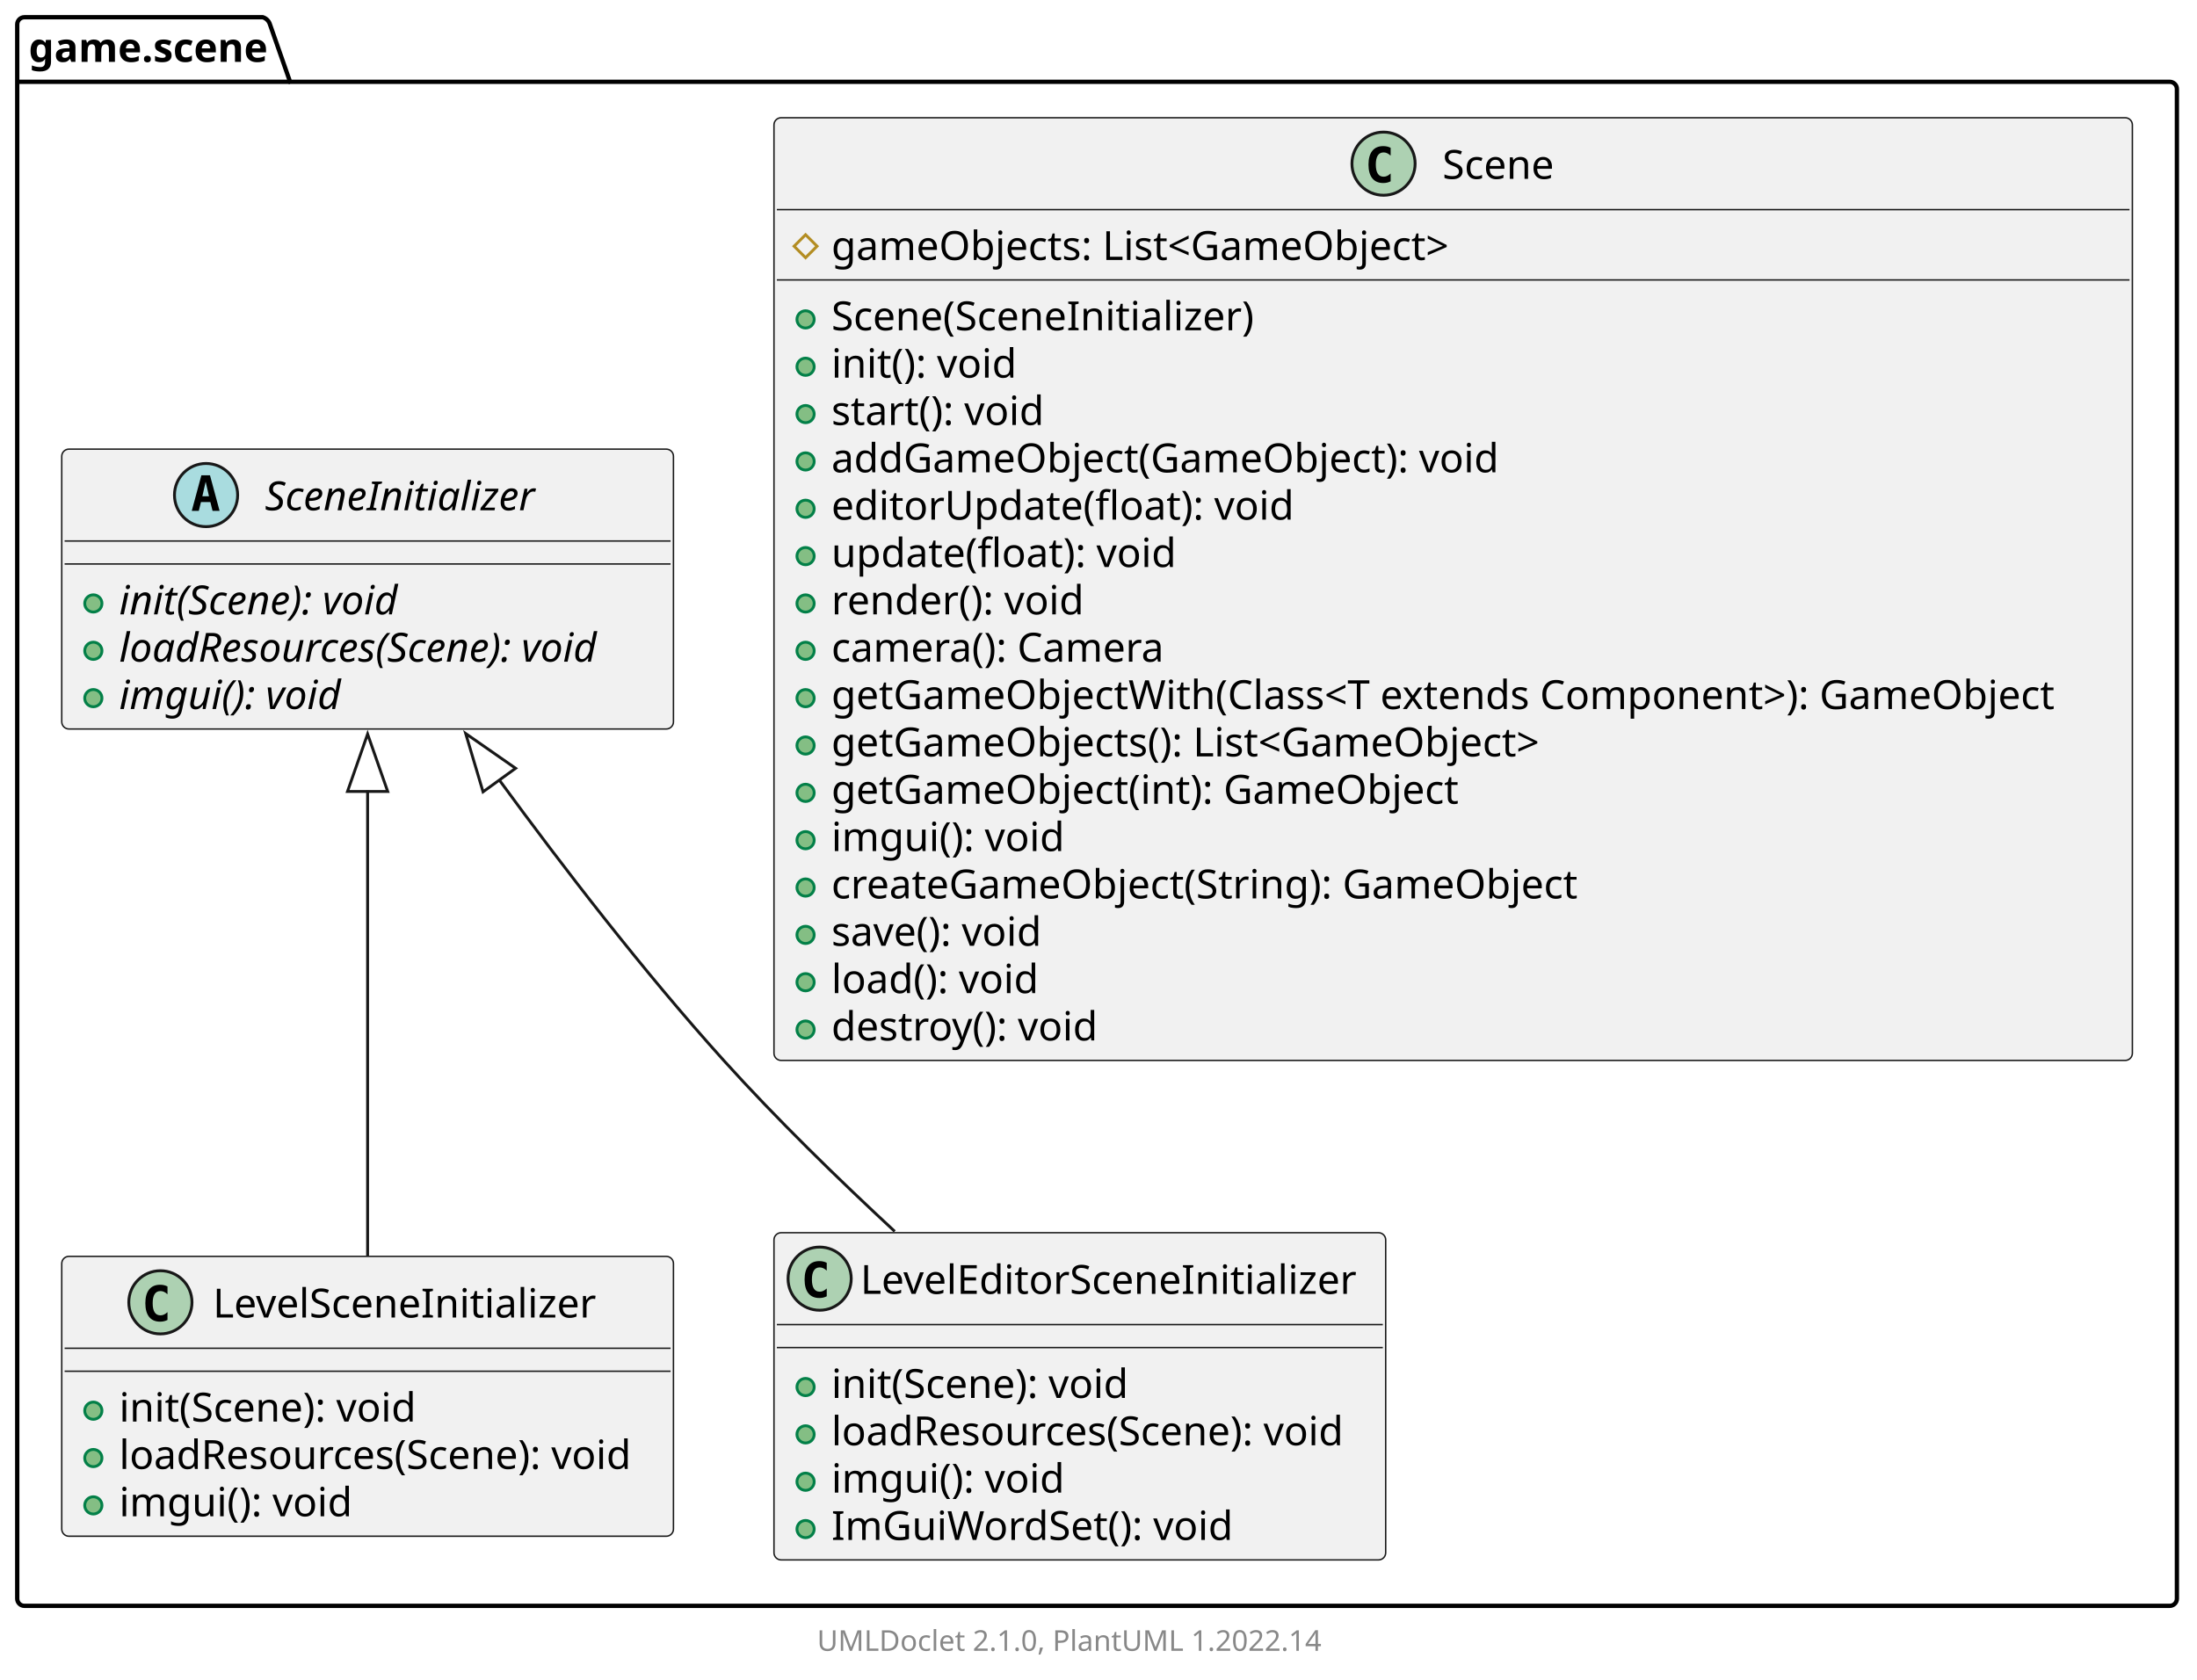
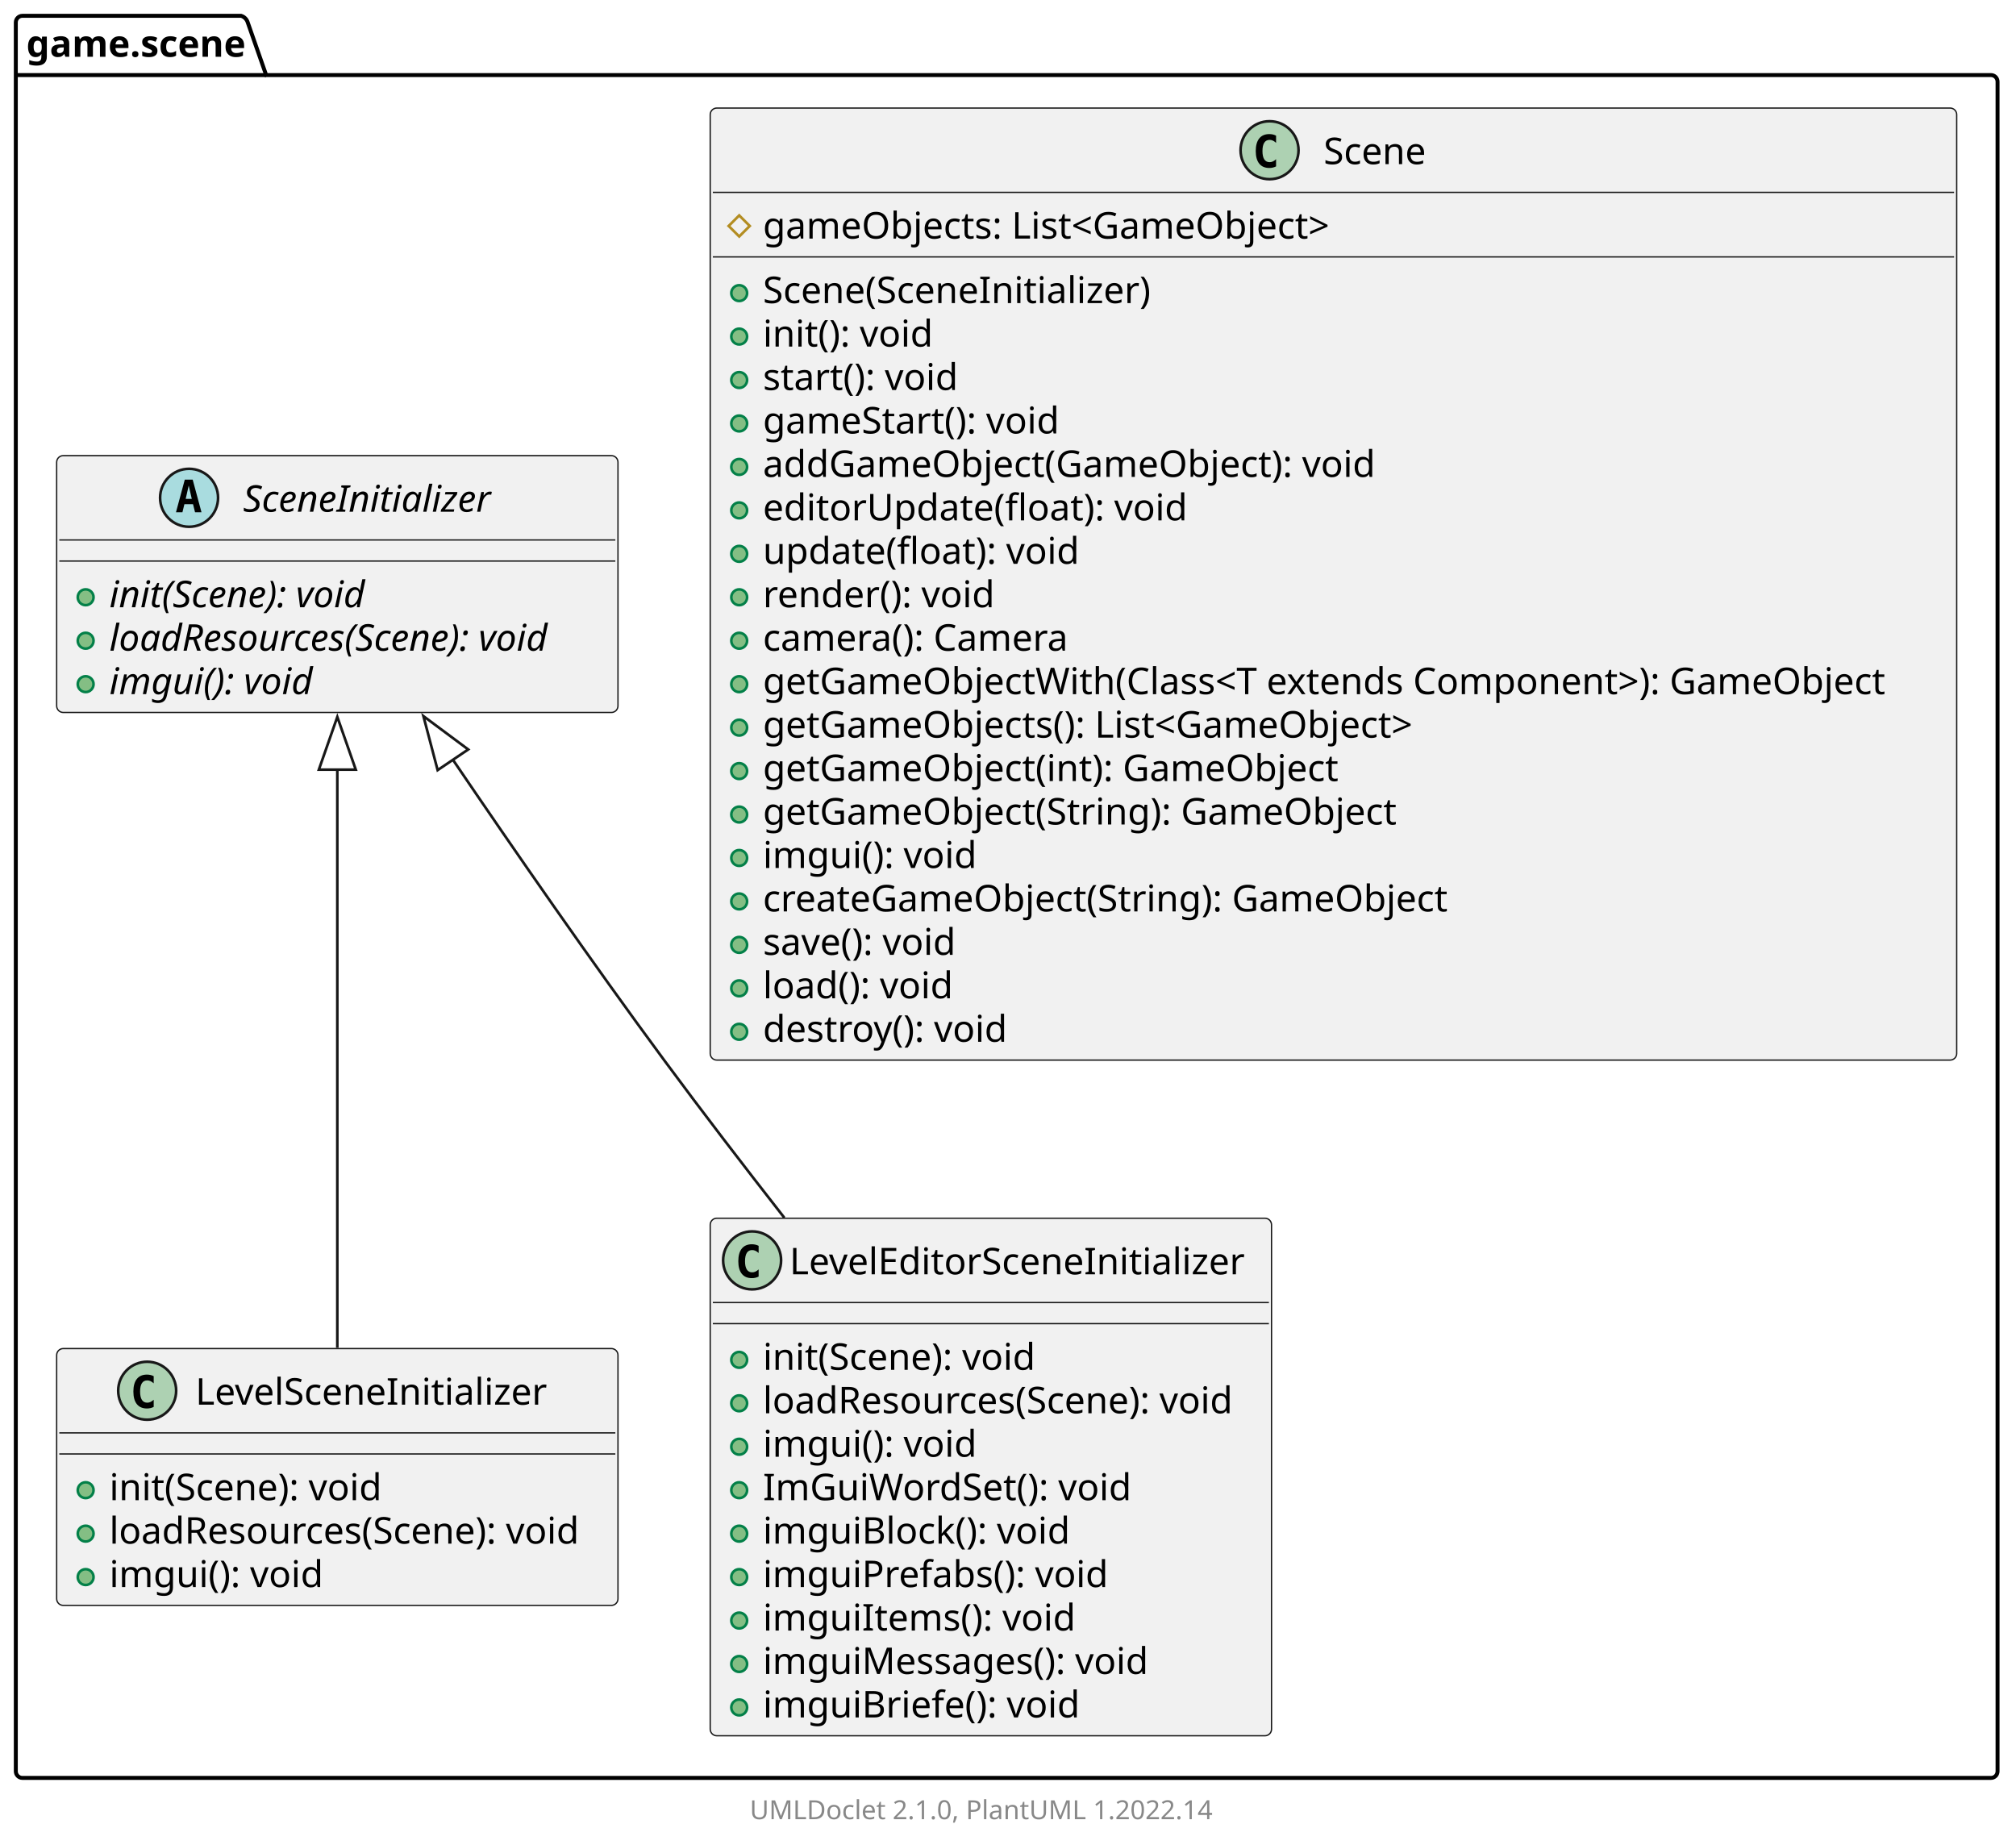
- <svg xmlns="http://www.w3.org/2000/svg" xmlns:xlink="http://www.w3.org/1999/xlink" contentStyleType="text/css" height="585px" preserveAspectRatio="none" style="width:765px;height:585px;background:#FFFFFF;" version="1.1" viewBox="0 0 765 585" width="765px" zoomAndPan="magnify">
+ <svg xmlns="http://www.w3.org/2000/svg" xmlns:xlink="http://www.w3.org/1999/xlink" contentStyleType="text/css" height="700px" preserveAspectRatio="none" style="width:765px;height:700px;background:#FFFFFF;" version="1.1" viewBox="0 0 765 700" width="765px" zoomAndPan="magnify">
  <defs />
  <g>
    <g id="cluster_game.scene">
-       <path d="M8.5,6 L91.5,6 A3.75,3.75 0 0 1 94,8.5 L101,28.488 L755.5,28.488 A2.5,2.5 0 0 1 758,30.988 L758,556.75 A2.5,2.5 0 0 1 755.5,559.25 L8.5,559.25 A2.5,2.5 0 0 1 6,556.75 L6,8.5 A2.5,2.5 0 0 1 8.5,6 " fill="none" style="stroke:#000000;stroke-width:1.5;" />
+       <path d="M8.5,6 L91.5,6 A3.75,3.75 0 0 1 94,8.5 L101,28.488 L755.5,28.488 A2.5,2.5 0 0 1 758,30.988 L758,672.17 A2.5,2.5 0 0 1 755.5,674.67 L8.5,674.67 A2.5,2.5 0 0 1 6,672.17 L6,8.5 A2.5,2.5 0 0 1 8.5,6 " fill="none" style="stroke:#000000;stroke-width:1.5;" />
      <line style="stroke:#000000;stroke-width:1.5;" x1="6" x2="101" y1="28.488" y2="28.488" />
      <text fill="#000000" font-family="sans-serif" font-size="14" font-weight="bold" lengthAdjust="spacing" textLength="82" x="10" y="21.535">game.scene</text>
    </g>
    <a href="LevelSceneInitializer.html" target="_top" title="LevelSceneInitializer.html" xlink:actuate="onRequest" xlink:href="LevelSceneInitializer.html" xlink:show="new" xlink:title="LevelSceneInitializer.html" xlink:type="simple">
      <g id="elem_game.scene.LevelSceneInitializer">
-         <rect codeLine="3" fill="#F1F1F1" height="97.465" id="game.scene.LevelSceneInitializer" rx="2.5" ry="2.5" style="stroke:#181818;stroke-width:0.5;" width="213" x="21.5" y="437.54" />
-         <ellipse cx="55.85" cy="453.54" fill="#ADD1B2" rx="11" ry="11" style="stroke:#181818;stroke-width:1.0;" />
-         <path d="M58.323,459.683 Q57.742,459.982 57.103,460.131 Q56.464,460.281 55.758,460.281 Q53.251,460.281 51.931,458.629 Q50.612,456.977 50.612,453.856 Q50.612,450.726 51.931,449.075 Q53.251,447.423 55.758,447.423 Q56.464,447.423 57.111,447.572 Q57.759,447.722 58.323,448.021 L58.323,450.743 Q57.692,450.162 57.099,449.892 Q56.505,449.623 55.874,449.623 Q54.53,449.623 53.845,450.689 Q53.16,451.756 53.16,453.856 Q53.16,455.948 53.845,457.014 Q54.53,458.081 55.874,458.081 Q56.505,458.081 57.099,457.811 Q57.692,457.541 58.323,456.96 Z " fill="#000000" />
-         <text fill="#000000" font-family="sans-serif" font-size="14" lengthAdjust="spacing" textLength="138" x="74.15" y="458.831">LevelSceneInitializer</text>
-         <line style="stroke:#181818;stroke-width:0.5;" x1="22.5" x2="233.5" y1="469.54" y2="469.54" />
-         <line style="stroke:#181818;stroke-width:0.5;" x1="22.5" x2="233.5" y1="477.54" y2="477.54" />
-         <ellipse cx="32.5" cy="491.284" fill="#84BE84" rx="3" ry="3" style="stroke:#038048;stroke-width:1.0;" />
-         <text fill="#000000" font-family="sans-serif" font-size="14" lengthAdjust="spacing" textLength="109" x="41.5" y="495.075">init(Scene): void</text>
-         <ellipse cx="32.5" cy="507.772" fill="#84BE84" rx="3" ry="3" style="stroke:#038048;stroke-width:1.0;" />
-         <text fill="#000000" font-family="sans-serif" font-size="14" lengthAdjust="spacing" textLength="187" x="41.5" y="511.563">loadResources(Scene): void</text>
-         <ellipse cx="32.5" cy="524.261" fill="#84BE84" rx="3" ry="3" style="stroke:#038048;stroke-width:1.0;" />
-         <text fill="#000000" font-family="sans-serif" font-size="14" lengthAdjust="spacing" textLength="86" x="41.5" y="528.052">imgui(): void</text>
+         <rect codeLine="3" fill="#F1F1F1" height="97.465" id="game.scene.LevelSceneInitializer" rx="2.5" ry="2.5" style="stroke:#181818;stroke-width:0.5;" width="213" x="21.5" y="511.74" />
+         <ellipse cx="55.85" cy="527.74" fill="#ADD1B2" rx="11" ry="11" style="stroke:#181818;stroke-width:1.0;" />
+         <path d="M58.323,533.883 Q57.742,534.182 57.103,534.331 Q56.464,534.481 55.758,534.481 Q53.251,534.481 51.931,532.829 Q50.612,531.177 50.612,528.056 Q50.612,524.927 51.931,523.275 Q53.251,521.623 55.758,521.623 Q56.464,521.623 57.111,521.772 Q57.759,521.922 58.323,522.221 L58.323,524.943 Q57.692,524.362 57.099,524.092 Q56.505,523.822 55.874,523.822 Q54.53,523.822 53.845,524.889 Q53.16,525.956 53.16,528.056 Q53.16,530.148 53.845,531.214 Q54.53,532.281 55.874,532.281 Q56.505,532.281 57.099,532.011 Q57.692,531.741 58.323,531.16 Z " fill="#000000" />
+         <text fill="#000000" font-family="sans-serif" font-size="14" lengthAdjust="spacing" textLength="138" x="74.15" y="533.031">LevelSceneInitializer</text>
+         <line style="stroke:#181818;stroke-width:0.5;" x1="22.5" x2="233.5" y1="543.74" y2="543.74" />
+         <line style="stroke:#181818;stroke-width:0.5;" x1="22.5" x2="233.5" y1="551.74" y2="551.74" />
+         <ellipse cx="32.5" cy="565.484" fill="#84BE84" rx="3" ry="3" style="stroke:#038048;stroke-width:1.0;" />
+         <text fill="#000000" font-family="sans-serif" font-size="14" lengthAdjust="spacing" textLength="109" x="41.5" y="569.275">init(Scene): void</text>
+         <ellipse cx="32.5" cy="581.972" fill="#84BE84" rx="3" ry="3" style="stroke:#038048;stroke-width:1.0;" />
+         <text fill="#000000" font-family="sans-serif" font-size="14" lengthAdjust="spacing" textLength="187" x="41.5" y="585.763">loadResources(Scene): void</text>
+         <ellipse cx="32.5" cy="598.461" fill="#84BE84" rx="3" ry="3" style="stroke:#038048;stroke-width:1.0;" />
+         <text fill="#000000" font-family="sans-serif" font-size="14" lengthAdjust="spacing" textLength="86" x="41.5" y="602.252">imgui(): void</text>
      </g>
    </a>
    <a href="LevelEditorSceneInitializer.html" target="_top" title="LevelEditorSceneInitializer.html" xlink:actuate="onRequest" xlink:href="LevelEditorSceneInitializer.html" xlink:show="new" xlink:title="LevelEditorSceneInitializer.html" xlink:type="simple">
      <g id="elem_game.scene.LevelEditorSceneInitializer">
-         <rect codeLine="9" fill="#F1F1F1" height="113.953" id="game.scene.LevelEditorSceneInitializer" rx="2.5" ry="2.5" style="stroke:#181818;stroke-width:0.5;" width="213" x="269.5" y="429.3" />
-         <ellipse cx="285.4" cy="445.3" fill="#ADD1B2" rx="11" ry="11" style="stroke:#181818;stroke-width:1.0;" />
-         <path d="M287.873,451.443 Q287.292,451.742 286.653,451.891 Q286.014,452.041 285.308,452.041 Q282.801,452.041 281.481,450.389 Q280.162,448.737 280.162,445.616 Q280.162,442.486 281.481,440.835 Q282.801,439.183 285.308,439.183 Q286.014,439.183 286.661,439.332 Q287.309,439.482 287.873,439.781 L287.873,442.503 Q287.242,441.922 286.649,441.652 Q286.055,441.382 285.424,441.382 Q284.08,441.382 283.395,442.449 Q282.71,443.516 282.71,445.616 Q282.71,447.708 283.395,448.774 Q284.08,449.841 285.424,449.841 Q286.055,449.841 286.649,449.571 Q287.242,449.301 287.873,448.72 Z " fill="#000000" />
-         <text fill="#000000" font-family="sans-serif" font-size="14" lengthAdjust="spacing" textLength="179" x="299.6" y="450.591">LevelEditorSceneInitializer</text>
-         <line style="stroke:#181818;stroke-width:0.5;" x1="270.5" x2="481.5" y1="461.3" y2="461.3" />
-         <line style="stroke:#181818;stroke-width:0.5;" x1="270.5" x2="481.5" y1="469.3" y2="469.3" />
-         <ellipse cx="280.5" cy="483.044" fill="#84BE84" rx="3" ry="3" style="stroke:#038048;stroke-width:1.0;" />
-         <text fill="#000000" font-family="sans-serif" font-size="14" lengthAdjust="spacing" textLength="109" x="289.5" y="486.835">init(Scene): void</text>
-         <ellipse cx="280.5" cy="499.532" fill="#84BE84" rx="3" ry="3" style="stroke:#038048;stroke-width:1.0;" />
-         <text fill="#000000" font-family="sans-serif" font-size="14" lengthAdjust="spacing" textLength="187" x="289.5" y="503.323">loadResources(Scene): void</text>
-         <ellipse cx="280.5" cy="516.021" fill="#84BE84" rx="3" ry="3" style="stroke:#038048;stroke-width:1.0;" />
-         <text fill="#000000" font-family="sans-serif" font-size="14" lengthAdjust="spacing" textLength="86" x="289.5" y="519.812">imgui(): void</text>
-         <ellipse cx="280.5" cy="532.509" fill="#84BE84" rx="3" ry="3" style="stroke:#038048;stroke-width:1.0;" />
-         <text fill="#000000" font-family="sans-serif" font-size="14" lengthAdjust="spacing" textLength="144" x="289.5" y="536.3">ImGuiWordSet(): void</text>
+         <rect codeLine="9" fill="#F1F1F1" height="196.394" id="game.scene.LevelEditorSceneInitializer" rx="2.5" ry="2.5" style="stroke:#181818;stroke-width:0.5;" width="213" x="269.5" y="462.28" />
+         <ellipse cx="285.4" cy="478.28" fill="#ADD1B2" rx="11" ry="11" style="stroke:#181818;stroke-width:1.0;" />
+         <path d="M287.873,484.423 Q287.292,484.722 286.653,484.871 Q286.014,485.021 285.308,485.021 Q282.801,485.021 281.481,483.369 Q280.162,481.717 280.162,478.596 Q280.162,475.466 281.481,473.815 Q282.801,472.163 285.308,472.163 Q286.014,472.163 286.661,472.312 Q287.309,472.462 287.873,472.76 L287.873,475.483 Q287.242,474.902 286.649,474.632 Q286.055,474.363 285.424,474.363 Q284.08,474.363 283.395,475.429 Q282.71,476.496 282.71,478.596 Q282.71,480.688 283.395,481.754 Q284.08,482.821 285.424,482.821 Q286.055,482.821 286.649,482.551 Q287.242,482.281 287.873,481.7 Z " fill="#000000" />
+         <text fill="#000000" font-family="sans-serif" font-size="14" lengthAdjust="spacing" textLength="179" x="299.6" y="483.571">LevelEditorSceneInitializer</text>
+         <line style="stroke:#181818;stroke-width:0.5;" x1="270.5" x2="481.5" y1="494.28" y2="494.28" />
+         <line style="stroke:#181818;stroke-width:0.5;" x1="270.5" x2="481.5" y1="502.28" y2="502.28" />
+         <ellipse cx="280.5" cy="516.024" fill="#84BE84" rx="3" ry="3" style="stroke:#038048;stroke-width:1.0;" />
+         <text fill="#000000" font-family="sans-serif" font-size="14" lengthAdjust="spacing" textLength="109" x="289.5" y="519.815">init(Scene): void</text>
+         <ellipse cx="280.5" cy="532.512" fill="#84BE84" rx="3" ry="3" style="stroke:#038048;stroke-width:1.0;" />
+         <text fill="#000000" font-family="sans-serif" font-size="14" lengthAdjust="spacing" textLength="187" x="289.5" y="536.303">loadResources(Scene): void</text>
+         <ellipse cx="280.5" cy="549.001" fill="#84BE84" rx="3" ry="3" style="stroke:#038048;stroke-width:1.0;" />
+         <text fill="#000000" font-family="sans-serif" font-size="14" lengthAdjust="spacing" textLength="86" x="289.5" y="552.792">imgui(): void</text>
+         <ellipse cx="280.5" cy="565.489" fill="#84BE84" rx="3" ry="3" style="stroke:#038048;stroke-width:1.0;" />
+         <text fill="#000000" font-family="sans-serif" font-size="14" lengthAdjust="spacing" textLength="144" x="289.5" y="569.28">ImGuiWordSet(): void</text>
+         <ellipse cx="280.5" cy="581.977" fill="#84BE84" rx="3" ry="3" style="stroke:#038048;stroke-width:1.0;" />
+         <text fill="#000000" font-family="sans-serif" font-size="14" lengthAdjust="spacing" textLength="122" x="289.5" y="585.768">imguiBlock(): void</text>
+         <ellipse cx="280.5" cy="598.466" fill="#84BE84" rx="3" ry="3" style="stroke:#038048;stroke-width:1.0;" />
+         <text fill="#000000" font-family="sans-serif" font-size="14" lengthAdjust="spacing" textLength="137" x="289.5" y="602.257">imguiPrefabs(): void</text>
+         <ellipse cx="280.5" cy="614.954" fill="#84BE84" rx="3" ry="3" style="stroke:#038048;stroke-width:1.0;" />
+         <text fill="#000000" font-family="sans-serif" font-size="14" lengthAdjust="spacing" textLength="123" x="289.5" y="618.745">imguiItems(): void</text>
+         <ellipse cx="280.5" cy="631.442" fill="#84BE84" rx="3" ry="3" style="stroke:#038048;stroke-width:1.0;" />
+         <text fill="#000000" font-family="sans-serif" font-size="14" lengthAdjust="spacing" textLength="152" x="289.5" y="635.233">imguiMessages(): void</text>
+         <ellipse cx="280.5" cy="647.93" fill="#84BE84" rx="3" ry="3" style="stroke:#038048;stroke-width:1.0;" />
+         <text fill="#000000" font-family="sans-serif" font-size="14" lengthAdjust="spacing" textLength="125" x="289.5" y="651.721">imguiBriefe(): void</text>
      </g>
    </a>
    <a href="Scene.html" target="_top" title="Scene.html" xlink:actuate="onRequest" xlink:href="Scene.html" xlink:show="new" xlink:title="Scene.html" xlink:type="simple">
      <g id="elem_game.scene.Scene">
-         <rect codeLine="16" fill="#F1F1F1" height="328.301" id="game.scene.Scene" rx="2.5" ry="2.5" style="stroke:#181818;stroke-width:0.5;" width="473" x="269.5" y="41" />
+         <rect codeLine="21" fill="#F1F1F1" height="361.277" id="game.scene.Scene" rx="2.5" ry="2.5" style="stroke:#181818;stroke-width:0.5;" width="473" x="269.5" y="41" />
        <ellipse cx="481.75" cy="57" fill="#ADD1B2" rx="11" ry="11" style="stroke:#181818;stroke-width:1.0;" />
        <path d="M484.223,63.143 Q483.642,63.442 483.003,63.591 Q482.364,63.741 481.658,63.741 Q479.151,63.741 477.832,62.089 Q476.512,60.437 476.512,57.316 Q476.512,54.187 477.832,52.535 Q479.151,50.883 481.658,50.883 Q482.364,50.883 483.011,51.032 Q483.659,51.182 484.223,51.48 L484.223,54.203 Q483.592,53.622 482.999,53.352 Q482.405,53.083 481.774,53.083 Q480.43,53.083 479.745,54.149 Q479.06,55.216 479.06,57.316 Q479.06,59.408 479.745,60.474 Q480.43,61.541 481.774,61.541 Q482.405,61.541 482.999,61.271 Q483.592,61.002 484.223,60.42 Z " fill="#000000" />
        <text fill="#000000" font-family="sans-serif" font-size="14" lengthAdjust="spacing" textLength="40" x="502.25" y="62.291">Scene</text>
        <line style="stroke:#181818;stroke-width:0.5;" x1="270.5" x2="741.5" y1="73" y2="73" />
        <polygon fill="none" points="280.5,81.744,284.5,85.744,280.5,89.744,276.5,85.744" style="stroke:#B38D22;stroke-width:1.0;" />
        <text fill="#000000" font-family="sans-serif" font-size="14" lengthAdjust="spacing" textLength="225" x="289.5" y="90.535">gameObjects: List&lt;GameObject&gt;</text>
        <line style="stroke:#181818;stroke-width:0.5;" x1="270.5" x2="741.5" y1="97.488" y2="97.488" />
        <ellipse cx="280.5" cy="111.232" fill="#84BE84" rx="3" ry="3" style="stroke:#038048;stroke-width:1.0;" />
        <text fill="#000000" font-family="sans-serif" font-size="14" lengthAdjust="spacing" textLength="154" x="289.5" y="115.023">Scene(SceneInitializer)</text>
        <ellipse cx="280.5" cy="127.721" fill="#84BE84" rx="3" ry="3" style="stroke:#038048;stroke-width:1.0;" />
        <text fill="#000000" font-family="sans-serif" font-size="14" lengthAdjust="spacing" textLength="69" x="289.5" y="131.512">init(): void</text>
        <ellipse cx="280.5" cy="144.209" fill="#84BE84" rx="3" ry="3" style="stroke:#038048;stroke-width:1.0;" />
        <text fill="#000000" font-family="sans-serif" font-size="14" lengthAdjust="spacing" textLength="78" x="289.5" y="148">start(): void</text>
        <ellipse cx="280.5" cy="160.697" fill="#84BE84" rx="3" ry="3" style="stroke:#038048;stroke-width:1.0;" />
-         <text fill="#000000" font-family="sans-serif" font-size="14" lengthAdjust="spacing" textLength="239" x="289.5" y="164.488">addGameObject(GameObject): void</text>
+         <text fill="#000000" font-family="sans-serif" font-size="14" lengthAdjust="spacing" textLength="117" x="289.5" y="164.488">gameStart(): void</text>
        <ellipse cx="280.5" cy="177.185" fill="#84BE84" rx="3" ry="3" style="stroke:#038048;stroke-width:1.0;" />
-         <text fill="#000000" font-family="sans-serif" font-size="14" lengthAdjust="spacing" textLength="168" x="289.5" y="180.977">editorUpdate(float): void</text>
+         <text fill="#000000" font-family="sans-serif" font-size="14" lengthAdjust="spacing" textLength="239" x="289.5" y="180.977">addGameObject(GameObject): void</text>
        <ellipse cx="280.5" cy="193.674" fill="#84BE84" rx="3" ry="3" style="stroke:#038048;stroke-width:1.0;" />
-         <text fill="#000000" font-family="sans-serif" font-size="14" lengthAdjust="spacing" textLength="126" x="289.5" y="197.465">update(float): void</text>
+         <text fill="#000000" font-family="sans-serif" font-size="14" lengthAdjust="spacing" textLength="168" x="289.5" y="197.465">editorUpdate(float): void</text>
        <ellipse cx="280.5" cy="210.162" fill="#84BE84" rx="3" ry="3" style="stroke:#038048;stroke-width:1.0;" />
-         <text fill="#000000" font-family="sans-serif" font-size="14" lengthAdjust="spacing" textLength="93" x="289.5" y="213.953">render(): void</text>
+         <text fill="#000000" font-family="sans-serif" font-size="14" lengthAdjust="spacing" textLength="126" x="289.5" y="213.953">update(float): void</text>
        <ellipse cx="280.5" cy="226.65" fill="#84BE84" rx="3" ry="3" style="stroke:#038048;stroke-width:1.0;" />
-         <text fill="#000000" font-family="sans-serif" font-size="14" lengthAdjust="spacing" textLength="121" x="289.5" y="230.441">camera(): Camera</text>
+         <text fill="#000000" font-family="sans-serif" font-size="14" lengthAdjust="spacing" textLength="93" x="289.5" y="230.441">render(): void</text>
        <ellipse cx="280.5" cy="243.139" fill="#84BE84" rx="3" ry="3" style="stroke:#038048;stroke-width:1.0;" />
-         <text fill="#000000" font-family="sans-serif" font-size="14" lengthAdjust="spacing" textLength="447" x="289.5" y="246.93">getGameObjectWith(Class&lt;T extends Component&gt;): GameObject</text>
+         <text fill="#000000" font-family="sans-serif" font-size="14" lengthAdjust="spacing" textLength="121" x="289.5" y="246.93">camera(): Camera</text>
        <ellipse cx="280.5" cy="259.627" fill="#84BE84" rx="3" ry="3" style="stroke:#038048;stroke-width:1.0;" />
-         <text fill="#000000" font-family="sans-serif" font-size="14" lengthAdjust="spacing" textLength="258" x="289.5" y="263.418">getGameObjects(): List&lt;GameObject&gt;</text>
+         <text fill="#000000" font-family="sans-serif" font-size="14" lengthAdjust="spacing" textLength="447" x="289.5" y="263.418">getGameObjectWith(Class&lt;T extends Component&gt;): GameObject</text>
        <ellipse cx="280.5" cy="276.115" fill="#84BE84" rx="3" ry="3" style="stroke:#038048;stroke-width:1.0;" />
-         <text fill="#000000" font-family="sans-serif" font-size="14" lengthAdjust="spacing" textLength="224" x="289.5" y="279.906">getGameObject(int): GameObject</text>
+         <text fill="#000000" font-family="sans-serif" font-size="14" lengthAdjust="spacing" textLength="258" x="289.5" y="279.906">getGameObjects(): List&lt;GameObject&gt;</text>
        <ellipse cx="280.5" cy="292.603" fill="#84BE84" rx="3" ry="3" style="stroke:#038048;stroke-width:1.0;" />
-         <text fill="#000000" font-family="sans-serif" font-size="14" lengthAdjust="spacing" textLength="86" x="289.5" y="296.394">imgui(): void</text>
+         <text fill="#000000" font-family="sans-serif" font-size="14" lengthAdjust="spacing" textLength="224" x="289.5" y="296.394">getGameObject(int): GameObject</text>
        <ellipse cx="280.5" cy="309.092" fill="#84BE84" rx="3" ry="3" style="stroke:#038048;stroke-width:1.0;" />
-         <text fill="#000000" font-family="sans-serif" font-size="14" lengthAdjust="spacing" textLength="267" x="289.5" y="312.883">createGameObject(String): GameObject</text>
+         <text fill="#000000" font-family="sans-serif" font-size="14" lengthAdjust="spacing" textLength="247" x="289.5" y="312.883">getGameObject(String): GameObject</text>
        <ellipse cx="280.5" cy="325.58" fill="#84BE84" rx="3" ry="3" style="stroke:#038048;stroke-width:1.0;" />
-         <text fill="#000000" font-family="sans-serif" font-size="14" lengthAdjust="spacing" textLength="77" x="289.5" y="329.371">save(): void</text>
+         <text fill="#000000" font-family="sans-serif" font-size="14" lengthAdjust="spacing" textLength="86" x="289.5" y="329.371">imgui(): void</text>
        <ellipse cx="280.5" cy="342.068" fill="#84BE84" rx="3" ry="3" style="stroke:#038048;stroke-width:1.0;" />
-         <text fill="#000000" font-family="sans-serif" font-size="14" lengthAdjust="spacing" textLength="77" x="289.5" y="345.859">load(): void</text>
+         <text fill="#000000" font-family="sans-serif" font-size="14" lengthAdjust="spacing" textLength="267" x="289.5" y="345.859">createGameObject(String): GameObject</text>
        <ellipse cx="280.5" cy="358.557" fill="#84BE84" rx="3" ry="3" style="stroke:#038048;stroke-width:1.0;" />
-         <text fill="#000000" font-family="sans-serif" font-size="14" lengthAdjust="spacing" textLength="98" x="289.5" y="362.348">destroy(): void</text>
+         <text fill="#000000" font-family="sans-serif" font-size="14" lengthAdjust="spacing" textLength="77" x="289.5" y="362.348">save(): void</text>
+         <ellipse cx="280.5" cy="375.045" fill="#84BE84" rx="3" ry="3" style="stroke:#038048;stroke-width:1.0;" />
+         <text fill="#000000" font-family="sans-serif" font-size="14" lengthAdjust="spacing" textLength="77" x="289.5" y="378.836">load(): void</text>
+         <ellipse cx="280.5" cy="391.533" fill="#84BE84" rx="3" ry="3" style="stroke:#038048;stroke-width:1.0;" />
+         <text fill="#000000" font-family="sans-serif" font-size="14" lengthAdjust="spacing" textLength="98" x="289.5" y="395.324">destroy(): void</text>
      </g>
    </a>
    <a href="SceneInitializer.html" target="_top" title="SceneInitializer.html" xlink:actuate="onRequest" xlink:href="SceneInitializer.html" xlink:show="new" xlink:title="SceneInitializer.html" xlink:type="simple">
      <g id="elem_game.scene.SceneInitializer">
-         <rect codeLine="36" fill="#F1F1F1" height="97.465" id="game.scene.SceneInitializer" rx="2.5" ry="2.5" style="stroke:#181818;stroke-width:0.5;" width="213" x="21.5" y="156.41" />
-         <ellipse cx="71.75" cy="172.41" fill="#A9DCDF" rx="11" ry="11" style="stroke:#181818;stroke-width:1.0;" />
-         <path d="M71.613,167.758 L70.46,172.83 L72.775,172.83 Z M70.119,165.517 L73.116,165.517 L76.461,177.91 L74.012,177.91 L73.249,174.847 L69.97,174.847 L69.223,177.91 L66.774,177.91 Z " fill="#000000" />
-         <text fill="#000000" font-family="sans-serif" font-size="14" font-style="italic" lengthAdjust="spacing" textLength="104" x="92.25" y="177.701">SceneInitializer</text>
-         <line style="stroke:#181818;stroke-width:0.5;" x1="22.5" x2="233.5" y1="188.41" y2="188.41" />
-         <line style="stroke:#181818;stroke-width:0.5;" x1="22.5" x2="233.5" y1="196.41" y2="196.41" />
-         <ellipse cx="32.5" cy="210.154" fill="#84BE84" rx="3" ry="3" style="stroke:#038048;stroke-width:1.0;" />
-         <text fill="#000000" font-family="sans-serif" font-size="14" font-style="italic" lengthAdjust="spacing" textLength="109" x="41.5" y="213.945">init(Scene): void</text>
-         <ellipse cx="32.5" cy="226.642" fill="#84BE84" rx="3" ry="3" style="stroke:#038048;stroke-width:1.0;" />
-         <text fill="#000000" font-family="sans-serif" font-size="14" font-style="italic" lengthAdjust="spacing" textLength="187" x="41.5" y="230.433">loadResources(Scene): void</text>
-         <ellipse cx="32.5" cy="243.131" fill="#84BE84" rx="3" ry="3" style="stroke:#038048;stroke-width:1.0;" />
-         <text fill="#000000" font-family="sans-serif" font-size="14" font-style="italic" lengthAdjust="spacing" textLength="86" x="41.5" y="246.922">imgui(): void</text>
+         <rect codeLine="43" fill="#F1F1F1" height="97.465" id="game.scene.SceneInitializer" rx="2.5" ry="2.5" style="stroke:#181818;stroke-width:0.5;" width="213" x="21.5" y="172.9" />
+         <ellipse cx="71.75" cy="188.9" fill="#A9DCDF" rx="11" ry="11" style="stroke:#181818;stroke-width:1.0;" />
+         <path d="M71.613,184.248 L70.46,189.32 L72.775,189.32 Z M70.119,182.007 L73.116,182.007 L76.461,194.4 L74.012,194.4 L73.249,191.337 L69.97,191.337 L69.223,194.4 L66.774,194.4 Z " fill="#000000" />
+         <text fill="#000000" font-family="sans-serif" font-size="14" font-style="italic" lengthAdjust="spacing" textLength="104" x="92.25" y="194.191">SceneInitializer</text>
+         <line style="stroke:#181818;stroke-width:0.5;" x1="22.5" x2="233.5" y1="204.9" y2="204.9" />
+         <line style="stroke:#181818;stroke-width:0.5;" x1="22.5" x2="233.5" y1="212.9" y2="212.9" />
+         <ellipse cx="32.5" cy="226.644" fill="#84BE84" rx="3" ry="3" style="stroke:#038048;stroke-width:1.0;" />
+         <text fill="#000000" font-family="sans-serif" font-size="14" font-style="italic" lengthAdjust="spacing" textLength="109" x="41.5" y="230.435">init(Scene): void</text>
+         <ellipse cx="32.5" cy="243.132" fill="#84BE84" rx="3" ry="3" style="stroke:#038048;stroke-width:1.0;" />
+         <text fill="#000000" font-family="sans-serif" font-size="14" font-style="italic" lengthAdjust="spacing" textLength="187" x="41.5" y="246.923">loadResources(Scene): void</text>
+         <ellipse cx="32.5" cy="259.621" fill="#84BE84" rx="3" ry="3" style="stroke:#038048;stroke-width:1.0;" />
+         <text fill="#000000" font-family="sans-serif" font-size="14" font-style="italic" lengthAdjust="spacing" textLength="86" x="41.5" y="263.412">imgui(): void</text>
      </g>
    </a>
    <g id="link_game.scene.SceneInitializer_game.scene.LevelSceneInitializer">
-       <path codeLine="42" d="M128,275.31 C128,325.76 128,392.83 128,437.45 " fill="none" id="game.scene.SceneInitializer-backto-game.scene.LevelSceneInitializer" style="stroke:#181818;stroke-width:1.0;" />
-       <polygon fill="none" points="121,275.64,128,255.64,135,275.64,121,275.64" style="stroke:#181818;stroke-width:1.0;" />
+       <path codeLine="49" d="M128,291.88 C128,357.4 128,454.02 128,511.46 " fill="none" id="game.scene.SceneInitializer-backto-game.scene.LevelSceneInitializer" style="stroke:#181818;stroke-width:1.0;" />
+       <polygon fill="none" points="121,292.05,128,272.05,135,292.05,121,292.05" style="stroke:#181818;stroke-width:1.0;" />
    </g>
    <g id="link_game.scene.SceneInitializer_game.scene.LevelEditorSceneInitializer">
-       <path codeLine="43" d="M173.77,271.52 C196.2,302.17 224.3,338.61 252,369.3 C270.37,389.64 291.76,410.51 311.55,428.84 " fill="none" id="game.scene.SceneInitializer-backto-game.scene.LevelEditorSceneInitializer" style="stroke:#181818;stroke-width:1.0;" />
-       <polygon fill="none" points="168.2,275.76,162.15,255.46,179.54,267.56,168.2,275.76" style="stroke:#181818;stroke-width:1.0;" />
+       <path codeLine="50" d="M171.75,288.14 C195.06,322.5 224.52,365.06 252,402.28 C266.45,421.85 282.27,442.47 297.63,462.11 " fill="none" id="game.scene.SceneInitializer-backto-game.scene.LevelEditorSceneInitializer" style="stroke:#181818;stroke-width:1.0;" />
+       <polygon fill="none" points="166.07,292.24,160.67,271.75,177.67,284.4,166.07,292.24" style="stroke:#181818;stroke-width:1.0;" />
    </g>
-     <text fill="#888888" font-family="sans-serif" font-size="10" lengthAdjust="spacing" textLength="182" x="284.5" y="574.918">UMLDoclet 2.1.0, PlantUML 1.2022.14</text>
+     <text fill="#888888" font-family="sans-serif" font-size="10" lengthAdjust="spacing" textLength="182" x="284.5" y="690.338">UMLDoclet 2.1.0, PlantUML 1.2022.14</text>
  </g>
</svg>
